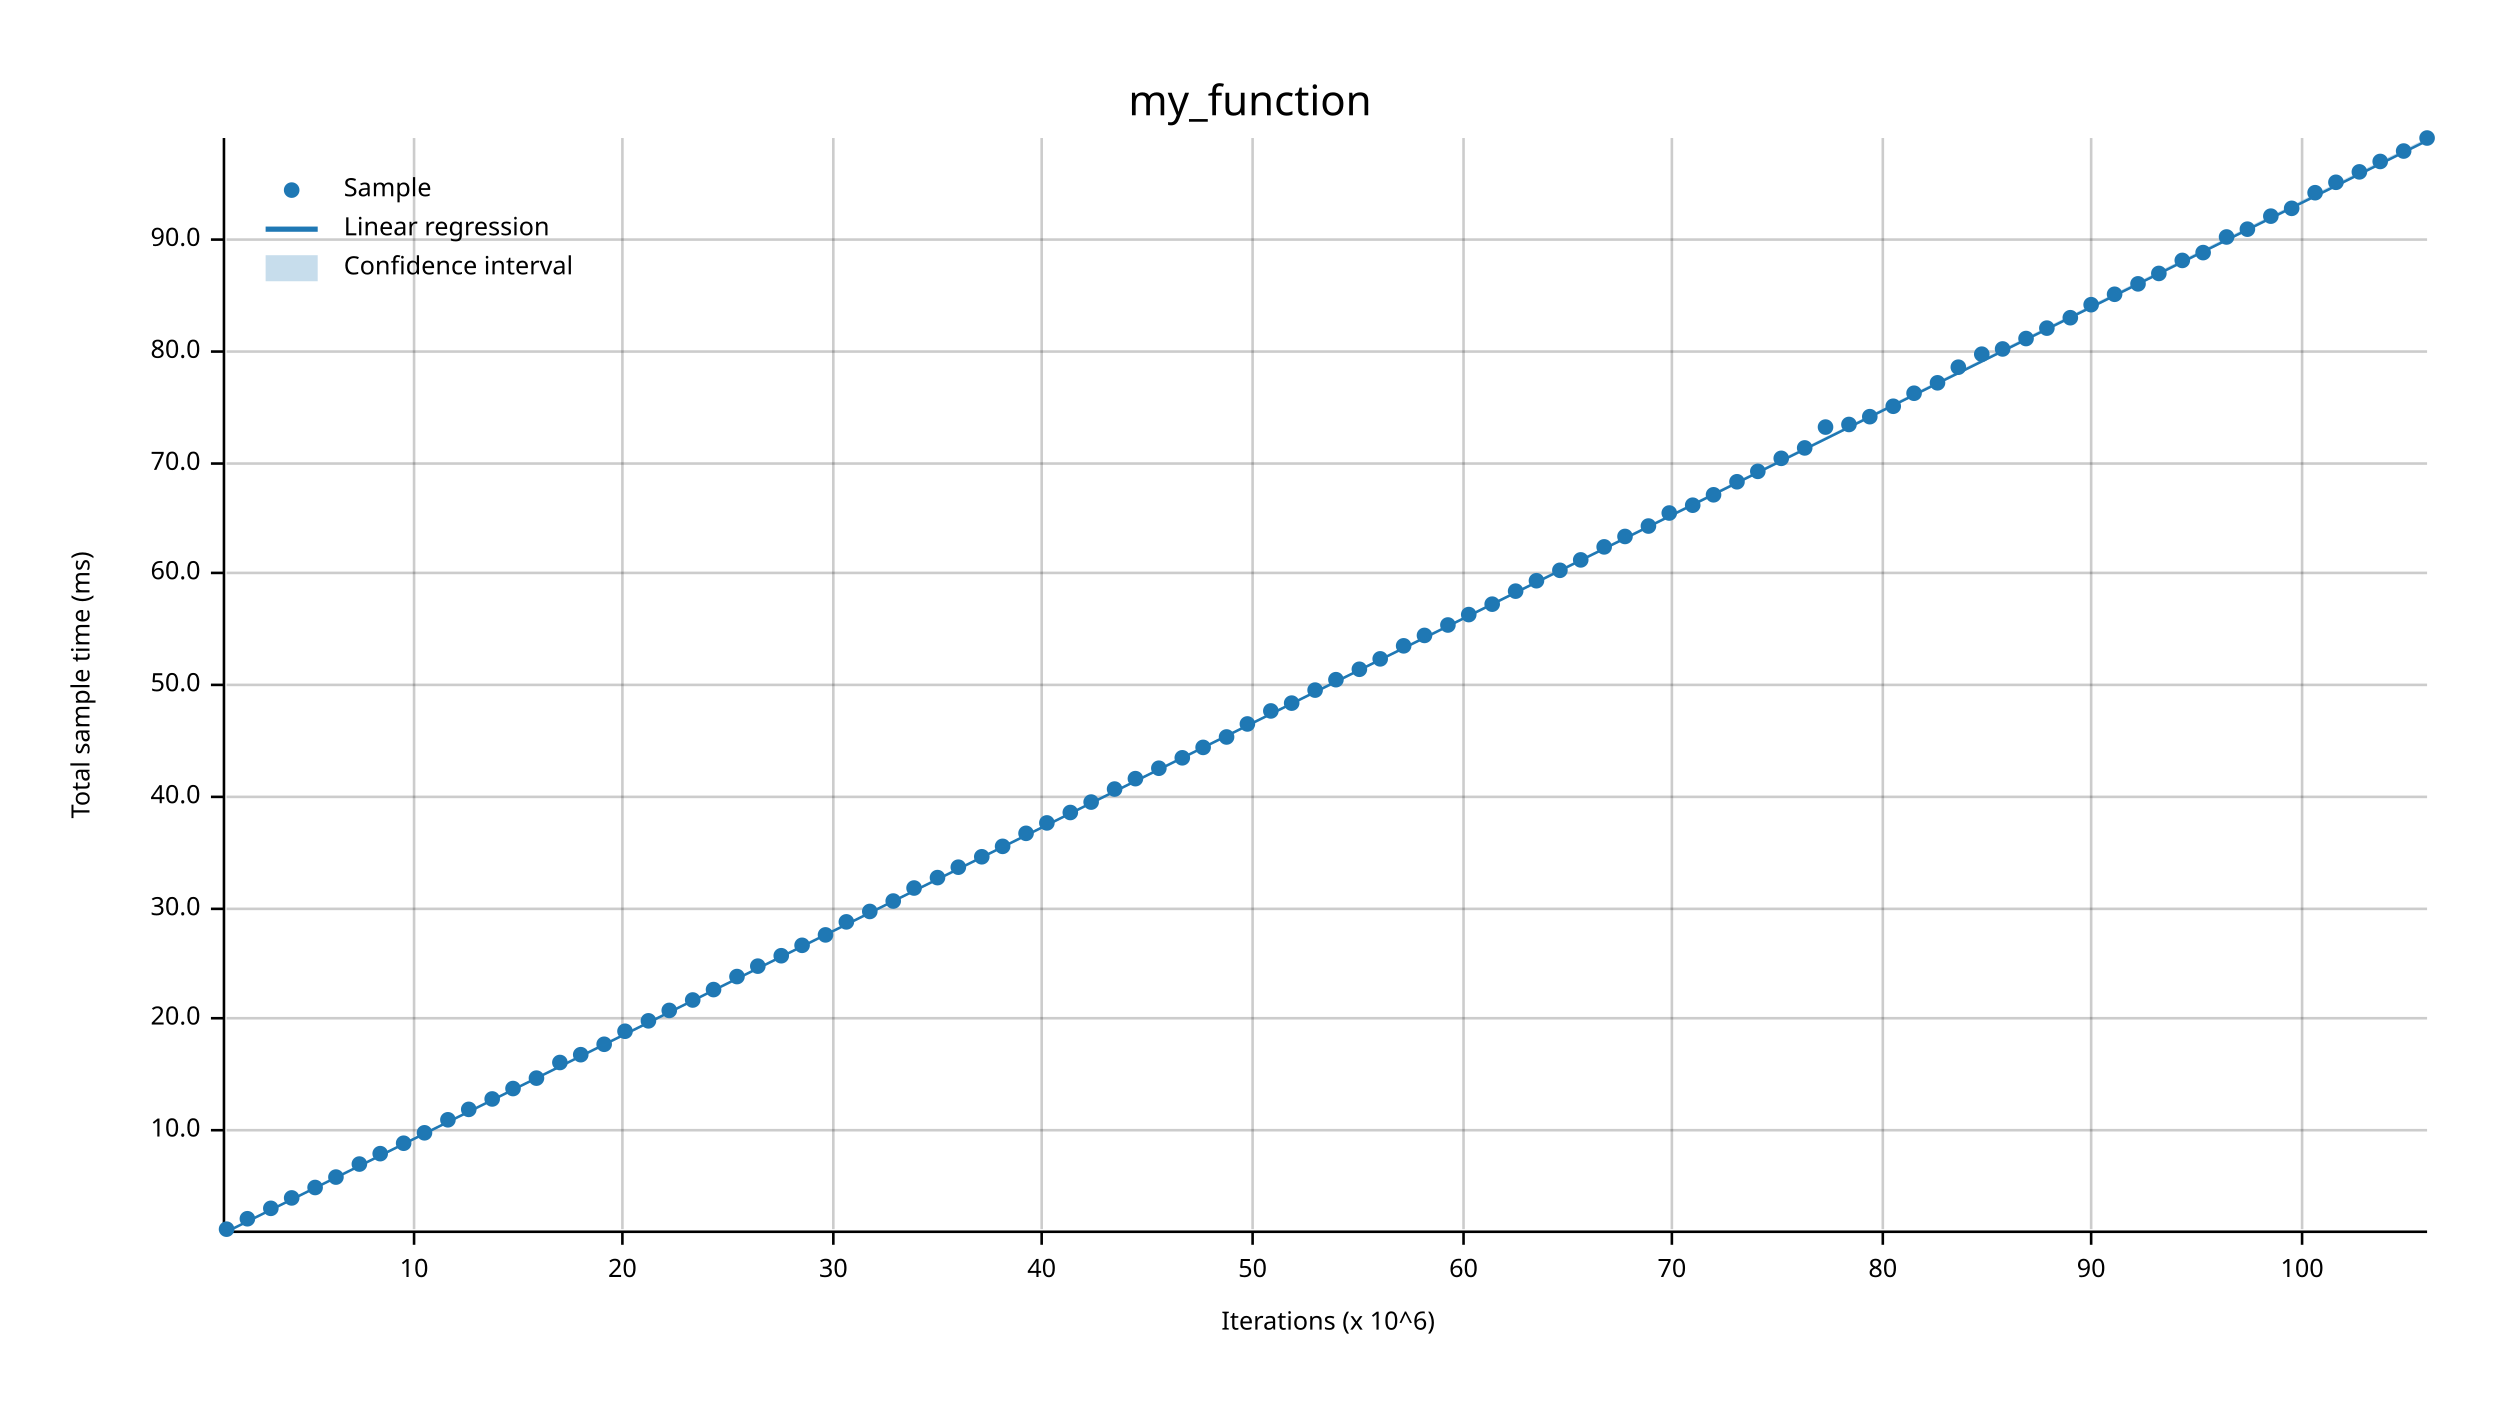
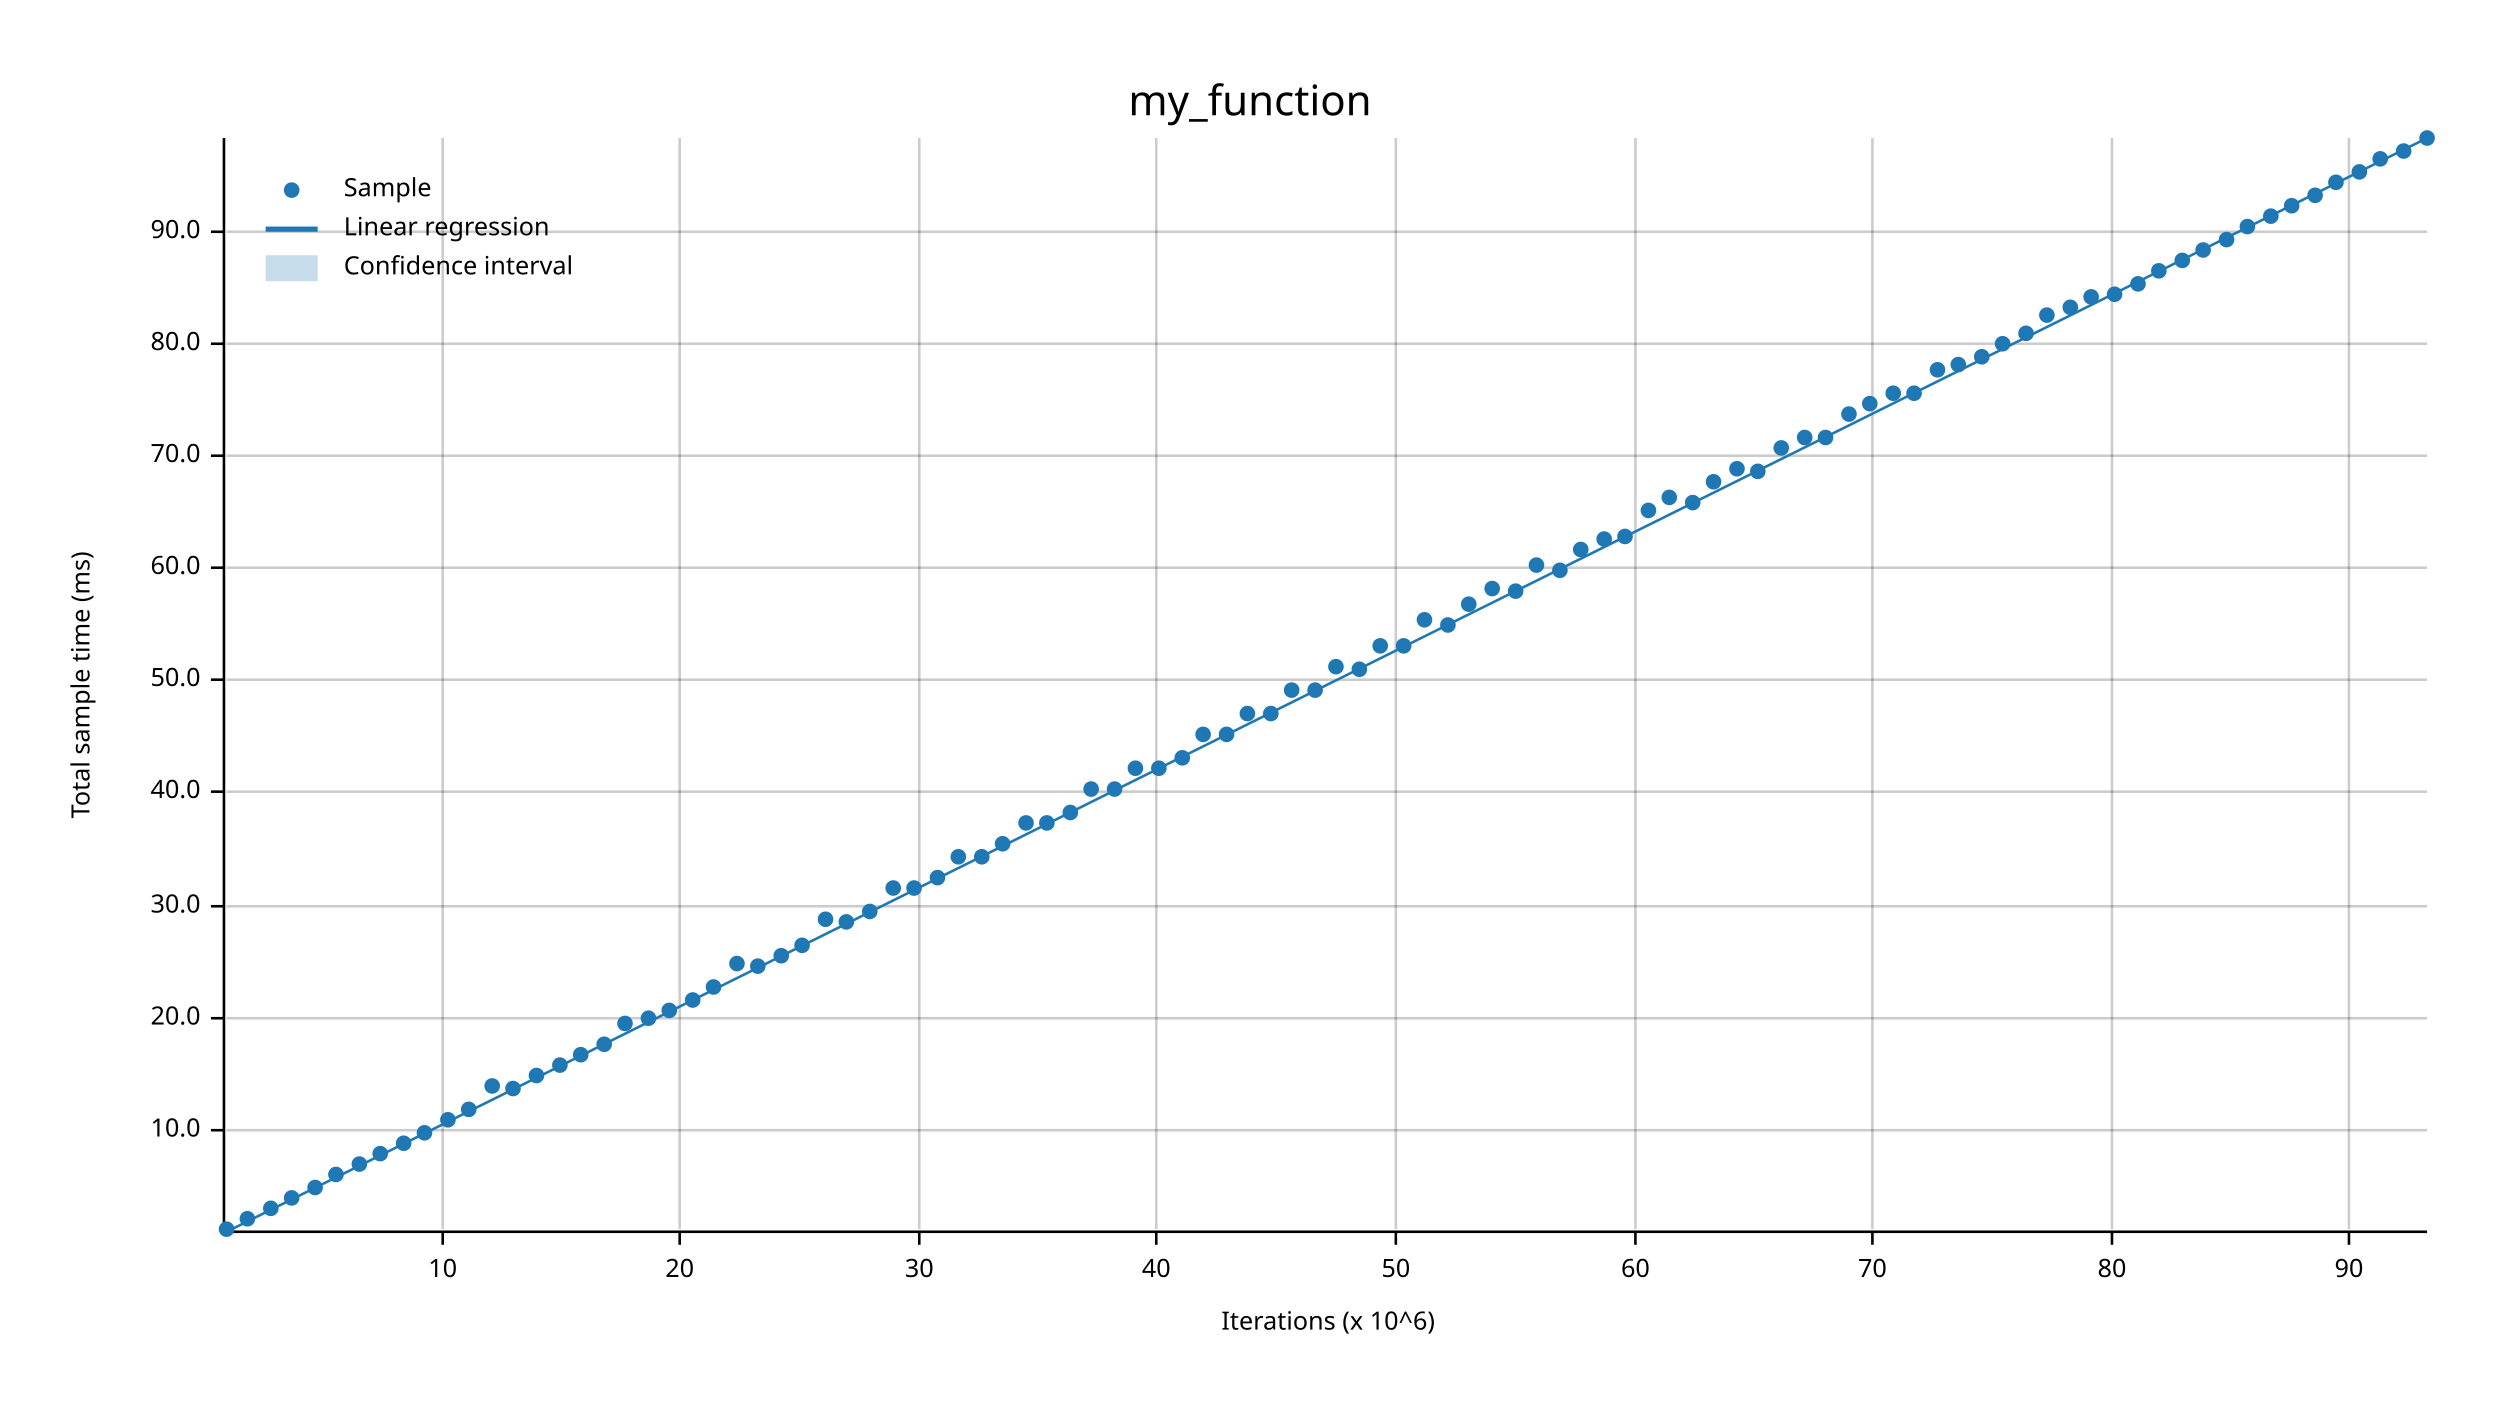
<svg xmlns="http://www.w3.org/2000/svg" width="960" height="540" viewBox="0 0 960 540">
  <text x="480" y="32" dy="0.76em" text-anchor="middle" font-family="sans-serif" font-size="16.129" opacity="1" fill="#000000">
my_function
</text>
  <text x="27" y="263" dy="0.76em" text-anchor="middle" font-family="sans-serif" font-size="9.677" opacity="1" fill="#000000" transform="rotate(270, 27, 263)">
Total sample time (ms)
</text>
  <text x="510" y="513" dy="-0.5ex" text-anchor="middle" font-family="sans-serif" font-size="9.677" opacity="1" fill="#000000">
Iterations (x 10^6)
</text>
-   <line opacity="0.2" stroke="#000000" stroke-width="1" x1="159" y1="472" x2="159" y2="53" />
-   <line opacity="0.2" stroke="#000000" stroke-width="1" x1="239" y1="472" x2="239" y2="53" />
-   <line opacity="0.2" stroke="#000000" stroke-width="1" x1="320" y1="472" x2="320" y2="53" />
-   <line opacity="0.2" stroke="#000000" stroke-width="1" x1="400" y1="472" x2="400" y2="53" />
-   <line opacity="0.2" stroke="#000000" stroke-width="1" x1="481" y1="472" x2="481" y2="53" />
-   <line opacity="0.2" stroke="#000000" stroke-width="1" x1="562" y1="472" x2="562" y2="53" />
-   <line opacity="0.2" stroke="#000000" stroke-width="1" x1="642" y1="472" x2="642" y2="53" />
-   <line opacity="0.2" stroke="#000000" stroke-width="1" x1="723" y1="472" x2="723" y2="53" />
-   <line opacity="0.2" stroke="#000000" stroke-width="1" x1="803" y1="472" x2="803" y2="53" />
-   <line opacity="0.2" stroke="#000000" stroke-width="1" x1="884" y1="472" x2="884" y2="53" />
+   <line opacity="0.2" stroke="#000000" stroke-width="1" x1="170" y1="472" x2="170" y2="53" />
+   <line opacity="0.2" stroke="#000000" stroke-width="1" x1="261" y1="472" x2="261" y2="53" />
+   <line opacity="0.2" stroke="#000000" stroke-width="1" x1="353" y1="472" x2="353" y2="53" />
+   <line opacity="0.2" stroke="#000000" stroke-width="1" x1="444" y1="472" x2="444" y2="53" />
+   <line opacity="0.2" stroke="#000000" stroke-width="1" x1="536" y1="472" x2="536" y2="53" />
+   <line opacity="0.2" stroke="#000000" stroke-width="1" x1="628" y1="472" x2="628" y2="53" />
+   <line opacity="0.2" stroke="#000000" stroke-width="1" x1="719" y1="472" x2="719" y2="53" />
+   <line opacity="0.2" stroke="#000000" stroke-width="1" x1="811" y1="472" x2="811" y2="53" />
+   <line opacity="0.2" stroke="#000000" stroke-width="1" x1="902" y1="472" x2="902" y2="53" />
  <line opacity="0.2" stroke="#000000" stroke-width="1" x1="87" y1="434" x2="932" y2="434" />
  <line opacity="0.2" stroke="#000000" stroke-width="1" x1="87" y1="391" x2="932" y2="391" />
-   <line opacity="0.2" stroke="#000000" stroke-width="1" x1="87" y1="349" x2="932" y2="349" />
-   <line opacity="0.2" stroke="#000000" stroke-width="1" x1="87" y1="306" x2="932" y2="306" />
-   <line opacity="0.2" stroke="#000000" stroke-width="1" x1="87" y1="263" x2="932" y2="263" />
-   <line opacity="0.2" stroke="#000000" stroke-width="1" x1="87" y1="220" x2="932" y2="220" />
-   <line opacity="0.2" stroke="#000000" stroke-width="1" x1="87" y1="178" x2="932" y2="178" />
-   <line opacity="0.2" stroke="#000000" stroke-width="1" x1="87" y1="135" x2="932" y2="135" />
-   <line opacity="0.2" stroke="#000000" stroke-width="1" x1="87" y1="92" x2="932" y2="92" />
+   <line opacity="0.2" stroke="#000000" stroke-width="1" x1="87" y1="348" x2="932" y2="348" />
+   <line opacity="0.2" stroke="#000000" stroke-width="1" x1="87" y1="304" x2="932" y2="304" />
+   <line opacity="0.2" stroke="#000000" stroke-width="1" x1="87" y1="261" x2="932" y2="261" />
+   <line opacity="0.2" stroke="#000000" stroke-width="1" x1="87" y1="218" x2="932" y2="218" />
+   <line opacity="0.2" stroke="#000000" stroke-width="1" x1="87" y1="175" x2="932" y2="175" />
+   <line opacity="0.2" stroke="#000000" stroke-width="1" x1="87" y1="132" x2="932" y2="132" />
+   <line opacity="0.2" stroke="#000000" stroke-width="1" x1="87" y1="89" x2="932" y2="89" />
  <polyline fill="none" opacity="1" stroke="#000000" stroke-width="1" points="86,53 86,472 " />
  <text x="77" y="434" dy="0.5ex" text-anchor="end" font-family="sans-serif" font-size="9.677" opacity="1" fill="#000000">
10.0
</text>
  <polyline fill="none" opacity="1" stroke="#000000" stroke-width="1" points="81,434 86,434 " />
  <text x="77" y="391" dy="0.5ex" text-anchor="end" font-family="sans-serif" font-size="9.677" opacity="1" fill="#000000">
20.0
</text>
  <polyline fill="none" opacity="1" stroke="#000000" stroke-width="1" points="81,391 86,391 " />
-   <text x="77" y="349" dy="0.5ex" text-anchor="end" font-family="sans-serif" font-size="9.677" opacity="1" fill="#000000">
+   <text x="77" y="348" dy="0.5ex" text-anchor="end" font-family="sans-serif" font-size="9.677" opacity="1" fill="#000000">
30.0
</text>
-   <polyline fill="none" opacity="1" stroke="#000000" stroke-width="1" points="81,349 86,349 " />
-   <text x="77" y="306" dy="0.5ex" text-anchor="end" font-family="sans-serif" font-size="9.677" opacity="1" fill="#000000">
+   <polyline fill="none" opacity="1" stroke="#000000" stroke-width="1" points="81,348 86,348 " />
+   <text x="77" y="304" dy="0.5ex" text-anchor="end" font-family="sans-serif" font-size="9.677" opacity="1" fill="#000000">
40.0
</text>
-   <polyline fill="none" opacity="1" stroke="#000000" stroke-width="1" points="81,306 86,306 " />
-   <text x="77" y="263" dy="0.5ex" text-anchor="end" font-family="sans-serif" font-size="9.677" opacity="1" fill="#000000">
+   <polyline fill="none" opacity="1" stroke="#000000" stroke-width="1" points="81,304 86,304 " />
+   <text x="77" y="261" dy="0.5ex" text-anchor="end" font-family="sans-serif" font-size="9.677" opacity="1" fill="#000000">
50.0
</text>
-   <polyline fill="none" opacity="1" stroke="#000000" stroke-width="1" points="81,263 86,263 " />
-   <text x="77" y="220" dy="0.5ex" text-anchor="end" font-family="sans-serif" font-size="9.677" opacity="1" fill="#000000">
+   <polyline fill="none" opacity="1" stroke="#000000" stroke-width="1" points="81,261 86,261 " />
+   <text x="77" y="218" dy="0.5ex" text-anchor="end" font-family="sans-serif" font-size="9.677" opacity="1" fill="#000000">
60.0
</text>
-   <polyline fill="none" opacity="1" stroke="#000000" stroke-width="1" points="81,220 86,220 " />
-   <text x="77" y="178" dy="0.5ex" text-anchor="end" font-family="sans-serif" font-size="9.677" opacity="1" fill="#000000">
+   <polyline fill="none" opacity="1" stroke="#000000" stroke-width="1" points="81,218 86,218 " />
+   <text x="77" y="175" dy="0.5ex" text-anchor="end" font-family="sans-serif" font-size="9.677" opacity="1" fill="#000000">
70.0
</text>
-   <polyline fill="none" opacity="1" stroke="#000000" stroke-width="1" points="81,178 86,178 " />
-   <text x="77" y="135" dy="0.5ex" text-anchor="end" font-family="sans-serif" font-size="9.677" opacity="1" fill="#000000">
+   <polyline fill="none" opacity="1" stroke="#000000" stroke-width="1" points="81,175 86,175 " />
+   <text x="77" y="132" dy="0.5ex" text-anchor="end" font-family="sans-serif" font-size="9.677" opacity="1" fill="#000000">
80.0
</text>
-   <polyline fill="none" opacity="1" stroke="#000000" stroke-width="1" points="81,135 86,135 " />
-   <text x="77" y="92" dy="0.5ex" text-anchor="end" font-family="sans-serif" font-size="9.677" opacity="1" fill="#000000">
+   <polyline fill="none" opacity="1" stroke="#000000" stroke-width="1" points="81,132 86,132 " />
+   <text x="77" y="89" dy="0.5ex" text-anchor="end" font-family="sans-serif" font-size="9.677" opacity="1" fill="#000000">
90.0
</text>
-   <polyline fill="none" opacity="1" stroke="#000000" stroke-width="1" points="81,92 86,92 " />
+   <polyline fill="none" opacity="1" stroke="#000000" stroke-width="1" points="81,89 86,89 " />
  <polyline fill="none" opacity="1" stroke="#000000" stroke-width="1" points="87,473 932,473 " />
-   <text x="159" y="483" dy="0.76em" text-anchor="middle" font-family="sans-serif" font-size="9.677" opacity="1" fill="#000000">
+   <text x="170" y="483" dy="0.76em" text-anchor="middle" font-family="sans-serif" font-size="9.677" opacity="1" fill="#000000">
10
</text>
-   <polyline fill="none" opacity="1" stroke="#000000" stroke-width="1" points="159,473 159,478 " />
-   <text x="239" y="483" dy="0.76em" text-anchor="middle" font-family="sans-serif" font-size="9.677" opacity="1" fill="#000000">
+   <polyline fill="none" opacity="1" stroke="#000000" stroke-width="1" points="170,473 170,478 " />
+   <text x="261" y="483" dy="0.76em" text-anchor="middle" font-family="sans-serif" font-size="9.677" opacity="1" fill="#000000">
20
</text>
-   <polyline fill="none" opacity="1" stroke="#000000" stroke-width="1" points="239,473 239,478 " />
-   <text x="320" y="483" dy="0.76em" text-anchor="middle" font-family="sans-serif" font-size="9.677" opacity="1" fill="#000000">
+   <polyline fill="none" opacity="1" stroke="#000000" stroke-width="1" points="261,473 261,478 " />
+   <text x="353" y="483" dy="0.76em" text-anchor="middle" font-family="sans-serif" font-size="9.677" opacity="1" fill="#000000">
30
</text>
-   <polyline fill="none" opacity="1" stroke="#000000" stroke-width="1" points="320,473 320,478 " />
-   <text x="400" y="483" dy="0.76em" text-anchor="middle" font-family="sans-serif" font-size="9.677" opacity="1" fill="#000000">
+   <polyline fill="none" opacity="1" stroke="#000000" stroke-width="1" points="353,473 353,478 " />
+   <text x="444" y="483" dy="0.76em" text-anchor="middle" font-family="sans-serif" font-size="9.677" opacity="1" fill="#000000">
40
</text>
-   <polyline fill="none" opacity="1" stroke="#000000" stroke-width="1" points="400,473 400,478 " />
-   <text x="481" y="483" dy="0.76em" text-anchor="middle" font-family="sans-serif" font-size="9.677" opacity="1" fill="#000000">
+   <polyline fill="none" opacity="1" stroke="#000000" stroke-width="1" points="444,473 444,478 " />
+   <text x="536" y="483" dy="0.76em" text-anchor="middle" font-family="sans-serif" font-size="9.677" opacity="1" fill="#000000">
50
</text>
-   <polyline fill="none" opacity="1" stroke="#000000" stroke-width="1" points="481,473 481,478 " />
-   <text x="562" y="483" dy="0.76em" text-anchor="middle" font-family="sans-serif" font-size="9.677" opacity="1" fill="#000000">
+   <polyline fill="none" opacity="1" stroke="#000000" stroke-width="1" points="536,473 536,478 " />
+   <text x="628" y="483" dy="0.76em" text-anchor="middle" font-family="sans-serif" font-size="9.677" opacity="1" fill="#000000">
60
</text>
-   <polyline fill="none" opacity="1" stroke="#000000" stroke-width="1" points="562,473 562,478 " />
-   <text x="642" y="483" dy="0.76em" text-anchor="middle" font-family="sans-serif" font-size="9.677" opacity="1" fill="#000000">
+   <polyline fill="none" opacity="1" stroke="#000000" stroke-width="1" points="628,473 628,478 " />
+   <text x="719" y="483" dy="0.76em" text-anchor="middle" font-family="sans-serif" font-size="9.677" opacity="1" fill="#000000">
70
</text>
-   <polyline fill="none" opacity="1" stroke="#000000" stroke-width="1" points="642,473 642,478 " />
-   <text x="723" y="483" dy="0.76em" text-anchor="middle" font-family="sans-serif" font-size="9.677" opacity="1" fill="#000000">
+   <polyline fill="none" opacity="1" stroke="#000000" stroke-width="1" points="719,473 719,478 " />
+   <text x="811" y="483" dy="0.76em" text-anchor="middle" font-family="sans-serif" font-size="9.677" opacity="1" fill="#000000">
80
</text>
-   <polyline fill="none" opacity="1" stroke="#000000" stroke-width="1" points="723,473 723,478 " />
-   <text x="803" y="483" dy="0.76em" text-anchor="middle" font-family="sans-serif" font-size="9.677" opacity="1" fill="#000000">
+   <polyline fill="none" opacity="1" stroke="#000000" stroke-width="1" points="811,473 811,478 " />
+   <text x="902" y="483" dy="0.76em" text-anchor="middle" font-family="sans-serif" font-size="9.677" opacity="1" fill="#000000">
90
</text>
-   <polyline fill="none" opacity="1" stroke="#000000" stroke-width="1" points="803,473 803,478 " />
-   <text x="884" y="483" dy="0.76em" text-anchor="middle" font-family="sans-serif" font-size="9.677" opacity="1" fill="#000000">
- 100
- </text>
-   <polyline fill="none" opacity="1" stroke="#000000" stroke-width="1" points="884,473 884,478 " />
+   <polyline fill="none" opacity="1" stroke="#000000" stroke-width="1" points="902,473 902,478 " />
  <circle cx="87" cy="472" r="3" opacity="1" fill="#1F78B4" stroke="none" stroke-width="1" />
  <circle cx="95" cy="468" r="3" opacity="1" fill="#1F78B4" stroke="none" stroke-width="1" />
  <circle cx="104" cy="464" r="3" opacity="1" fill="#1F78B4" stroke="none" stroke-width="1" />
  <circle cx="112" cy="460" r="3" opacity="1" fill="#1F78B4" stroke="none" stroke-width="1" />
  <circle cx="121" cy="456" r="3" opacity="1" fill="#1F78B4" stroke="none" stroke-width="1" />
-   <circle cx="129" cy="452" r="3" opacity="1" fill="#1F78B4" stroke="none" stroke-width="1" />
+   <circle cx="129" cy="451" r="3" opacity="1" fill="#1F78B4" stroke="none" stroke-width="1" />
  <circle cx="138" cy="447" r="3" opacity="1" fill="#1F78B4" stroke="none" stroke-width="1" />
  <circle cx="146" cy="443" r="3" opacity="1" fill="#1F78B4" stroke="none" stroke-width="1" />
  <circle cx="155" cy="439" r="3" opacity="1" fill="#1F78B4" stroke="none" stroke-width="1" />
  <circle cx="163" cy="435" r="3" opacity="1" fill="#1F78B4" stroke="none" stroke-width="1" />
  <circle cx="172" cy="430" r="3" opacity="1" fill="#1F78B4" stroke="none" stroke-width="1" />
  <circle cx="180" cy="426" r="3" opacity="1" fill="#1F78B4" stroke="none" stroke-width="1" />
-   <circle cx="189" cy="422" r="3" opacity="1" fill="#1F78B4" stroke="none" stroke-width="1" />
+   <circle cx="189" cy="417" r="3" opacity="1" fill="#1F78B4" stroke="none" stroke-width="1" />
  <circle cx="197" cy="418" r="3" opacity="1" fill="#1F78B4" stroke="none" stroke-width="1" />
-   <circle cx="206" cy="414" r="3" opacity="1" fill="#1F78B4" stroke="none" stroke-width="1" />
-   <circle cx="215" cy="408" r="3" opacity="1" fill="#1F78B4" stroke="none" stroke-width="1" />
+   <circle cx="206" cy="413" r="3" opacity="1" fill="#1F78B4" stroke="none" stroke-width="1" />
+   <circle cx="215" cy="409" r="3" opacity="1" fill="#1F78B4" stroke="none" stroke-width="1" />
  <circle cx="223" cy="405" r="3" opacity="1" fill="#1F78B4" stroke="none" stroke-width="1" />
  <circle cx="232" cy="401" r="3" opacity="1" fill="#1F78B4" stroke="none" stroke-width="1" />
-   <circle cx="240" cy="396" r="3" opacity="1" fill="#1F78B4" stroke="none" stroke-width="1" />
-   <circle cx="249" cy="392" r="3" opacity="1" fill="#1F78B4" stroke="none" stroke-width="1" />
+   <circle cx="240" cy="393" r="3" opacity="1" fill="#1F78B4" stroke="none" stroke-width="1" />
+   <circle cx="249" cy="391" r="3" opacity="1" fill="#1F78B4" stroke="none" stroke-width="1" />
  <circle cx="257" cy="388" r="3" opacity="1" fill="#1F78B4" stroke="none" stroke-width="1" />
  <circle cx="266" cy="384" r="3" opacity="1" fill="#1F78B4" stroke="none" stroke-width="1" />
-   <circle cx="274" cy="380" r="3" opacity="1" fill="#1F78B4" stroke="none" stroke-width="1" />
-   <circle cx="283" cy="375" r="3" opacity="1" fill="#1F78B4" stroke="none" stroke-width="1" />
+   <circle cx="274" cy="379" r="3" opacity="1" fill="#1F78B4" stroke="none" stroke-width="1" />
+   <circle cx="283" cy="370" r="3" opacity="1" fill="#1F78B4" stroke="none" stroke-width="1" />
  <circle cx="291" cy="371" r="3" opacity="1" fill="#1F78B4" stroke="none" stroke-width="1" />
  <circle cx="300" cy="367" r="3" opacity="1" fill="#1F78B4" stroke="none" stroke-width="1" />
  <circle cx="308" cy="363" r="3" opacity="1" fill="#1F78B4" stroke="none" stroke-width="1" />
-   <circle cx="317" cy="359" r="3" opacity="1" fill="#1F78B4" stroke="none" stroke-width="1" />
+   <circle cx="317" cy="353" r="3" opacity="1" fill="#1F78B4" stroke="none" stroke-width="1" />
  <circle cx="325" cy="354" r="3" opacity="1" fill="#1F78B4" stroke="none" stroke-width="1" />
  <circle cx="334" cy="350" r="3" opacity="1" fill="#1F78B4" stroke="none" stroke-width="1" />
-   <circle cx="343" cy="346" r="3" opacity="1" fill="#1F78B4" stroke="none" stroke-width="1" />
+   <circle cx="343" cy="341" r="3" opacity="1" fill="#1F78B4" stroke="none" stroke-width="1" />
  <circle cx="351" cy="341" r="3" opacity="1" fill="#1F78B4" stroke="none" stroke-width="1" />
  <circle cx="360" cy="337" r="3" opacity="1" fill="#1F78B4" stroke="none" stroke-width="1" />
-   <circle cx="368" cy="333" r="3" opacity="1" fill="#1F78B4" stroke="none" stroke-width="1" />
+   <circle cx="368" cy="329" r="3" opacity="1" fill="#1F78B4" stroke="none" stroke-width="1" />
  <circle cx="377" cy="329" r="3" opacity="1" fill="#1F78B4" stroke="none" stroke-width="1" />
-   <circle cx="385" cy="325" r="3" opacity="1" fill="#1F78B4" stroke="none" stroke-width="1" />
-   <circle cx="394" cy="320" r="3" opacity="1" fill="#1F78B4" stroke="none" stroke-width="1" />
+   <circle cx="385" cy="324" r="3" opacity="1" fill="#1F78B4" stroke="none" stroke-width="1" />
+   <circle cx="394" cy="316" r="3" opacity="1" fill="#1F78B4" stroke="none" stroke-width="1" />
  <circle cx="402" cy="316" r="3" opacity="1" fill="#1F78B4" stroke="none" stroke-width="1" />
  <circle cx="411" cy="312" r="3" opacity="1" fill="#1F78B4" stroke="none" stroke-width="1" />
-   <circle cx="419" cy="308" r="3" opacity="1" fill="#1F78B4" stroke="none" stroke-width="1" />
+   <circle cx="419" cy="303" r="3" opacity="1" fill="#1F78B4" stroke="none" stroke-width="1" />
  <circle cx="428" cy="303" r="3" opacity="1" fill="#1F78B4" stroke="none" stroke-width="1" />
-   <circle cx="436" cy="299" r="3" opacity="1" fill="#1F78B4" stroke="none" stroke-width="1" />
+   <circle cx="436" cy="295" r="3" opacity="1" fill="#1F78B4" stroke="none" stroke-width="1" />
  <circle cx="445" cy="295" r="3" opacity="1" fill="#1F78B4" stroke="none" stroke-width="1" />
  <circle cx="454" cy="291" r="3" opacity="1" fill="#1F78B4" stroke="none" stroke-width="1" />
-   <circle cx="462" cy="287" r="3" opacity="1" fill="#1F78B4" stroke="none" stroke-width="1" />
-   <circle cx="471" cy="283" r="3" opacity="1" fill="#1F78B4" stroke="none" stroke-width="1" />
-   <circle cx="479" cy="278" r="3" opacity="1" fill="#1F78B4" stroke="none" stroke-width="1" />
-   <circle cx="488" cy="273" r="3" opacity="1" fill="#1F78B4" stroke="none" stroke-width="1" />
-   <circle cx="496" cy="270" r="3" opacity="1" fill="#1F78B4" stroke="none" stroke-width="1" />
+   <circle cx="462" cy="282" r="3" opacity="1" fill="#1F78B4" stroke="none" stroke-width="1" />
+   <circle cx="471" cy="282" r="3" opacity="1" fill="#1F78B4" stroke="none" stroke-width="1" />
+   <circle cx="479" cy="274" r="3" opacity="1" fill="#1F78B4" stroke="none" stroke-width="1" />
+   <circle cx="488" cy="274" r="3" opacity="1" fill="#1F78B4" stroke="none" stroke-width="1" />
+   <circle cx="496" cy="265" r="3" opacity="1" fill="#1F78B4" stroke="none" stroke-width="1" />
  <circle cx="505" cy="265" r="3" opacity="1" fill="#1F78B4" stroke="none" stroke-width="1" />
-   <circle cx="513" cy="261" r="3" opacity="1" fill="#1F78B4" stroke="none" stroke-width="1" />
+   <circle cx="513" cy="256" r="3" opacity="1" fill="#1F78B4" stroke="none" stroke-width="1" />
  <circle cx="522" cy="257" r="3" opacity="1" fill="#1F78B4" stroke="none" stroke-width="1" />
-   <circle cx="530" cy="253" r="3" opacity="1" fill="#1F78B4" stroke="none" stroke-width="1" />
+   <circle cx="530" cy="248" r="3" opacity="1" fill="#1F78B4" stroke="none" stroke-width="1" />
  <circle cx="539" cy="248" r="3" opacity="1" fill="#1F78B4" stroke="none" stroke-width="1" />
-   <circle cx="547" cy="244" r="3" opacity="1" fill="#1F78B4" stroke="none" stroke-width="1" />
+   <circle cx="547" cy="238" r="3" opacity="1" fill="#1F78B4" stroke="none" stroke-width="1" />
  <circle cx="556" cy="240" r="3" opacity="1" fill="#1F78B4" stroke="none" stroke-width="1" />
-   <circle cx="564" cy="236" r="3" opacity="1" fill="#1F78B4" stroke="none" stroke-width="1" />
-   <circle cx="573" cy="232" r="3" opacity="1" fill="#1F78B4" stroke="none" stroke-width="1" />
+   <circle cx="564" cy="232" r="3" opacity="1" fill="#1F78B4" stroke="none" stroke-width="1" />
+   <circle cx="573" cy="226" r="3" opacity="1" fill="#1F78B4" stroke="none" stroke-width="1" />
  <circle cx="582" cy="227" r="3" opacity="1" fill="#1F78B4" stroke="none" stroke-width="1" />
-   <circle cx="590" cy="223" r="3" opacity="1" fill="#1F78B4" stroke="none" stroke-width="1" />
+   <circle cx="590" cy="217" r="3" opacity="1" fill="#1F78B4" stroke="none" stroke-width="1" />
  <circle cx="599" cy="219" r="3" opacity="1" fill="#1F78B4" stroke="none" stroke-width="1" />
-   <circle cx="607" cy="215" r="3" opacity="1" fill="#1F78B4" stroke="none" stroke-width="1" />
-   <circle cx="616" cy="210" r="3" opacity="1" fill="#1F78B4" stroke="none" stroke-width="1" />
+   <circle cx="607" cy="211" r="3" opacity="1" fill="#1F78B4" stroke="none" stroke-width="1" />
+   <circle cx="616" cy="207" r="3" opacity="1" fill="#1F78B4" stroke="none" stroke-width="1" />
  <circle cx="624" cy="206" r="3" opacity="1" fill="#1F78B4" stroke="none" stroke-width="1" />
-   <circle cx="633" cy="202" r="3" opacity="1" fill="#1F78B4" stroke="none" stroke-width="1" />
-   <circle cx="641" cy="197" r="3" opacity="1" fill="#1F78B4" stroke="none" stroke-width="1" />
-   <circle cx="650" cy="194" r="3" opacity="1" fill="#1F78B4" stroke="none" stroke-width="1" />
-   <circle cx="658" cy="190" r="3" opacity="1" fill="#1F78B4" stroke="none" stroke-width="1" />
-   <circle cx="667" cy="185" r="3" opacity="1" fill="#1F78B4" stroke="none" stroke-width="1" />
+   <circle cx="633" cy="196" r="3" opacity="1" fill="#1F78B4" stroke="none" stroke-width="1" />
+   <circle cx="641" cy="191" r="3" opacity="1" fill="#1F78B4" stroke="none" stroke-width="1" />
+   <circle cx="650" cy="193" r="3" opacity="1" fill="#1F78B4" stroke="none" stroke-width="1" />
+   <circle cx="658" cy="185" r="3" opacity="1" fill="#1F78B4" stroke="none" stroke-width="1" />
+   <circle cx="667" cy="180" r="3" opacity="1" fill="#1F78B4" stroke="none" stroke-width="1" />
  <circle cx="675" cy="181" r="3" opacity="1" fill="#1F78B4" stroke="none" stroke-width="1" />
-   <circle cx="684" cy="176" r="3" opacity="1" fill="#1F78B4" stroke="none" stroke-width="1" />
-   <circle cx="693" cy="172" r="3" opacity="1" fill="#1F78B4" stroke="none" stroke-width="1" />
-   <circle cx="701" cy="164" r="3" opacity="1" fill="#1F78B4" stroke="none" stroke-width="1" />
-   <circle cx="710" cy="163" r="3" opacity="1" fill="#1F78B4" stroke="none" stroke-width="1" />
-   <circle cx="718" cy="160" r="3" opacity="1" fill="#1F78B4" stroke="none" stroke-width="1" />
-   <circle cx="727" cy="156" r="3" opacity="1" fill="#1F78B4" stroke="none" stroke-width="1" />
+   <circle cx="684" cy="172" r="3" opacity="1" fill="#1F78B4" stroke="none" stroke-width="1" />
+   <circle cx="693" cy="168" r="3" opacity="1" fill="#1F78B4" stroke="none" stroke-width="1" />
+   <circle cx="701" cy="168" r="3" opacity="1" fill="#1F78B4" stroke="none" stroke-width="1" />
+   <circle cx="710" cy="159" r="3" opacity="1" fill="#1F78B4" stroke="none" stroke-width="1" />
+   <circle cx="718" cy="155" r="3" opacity="1" fill="#1F78B4" stroke="none" stroke-width="1" />
+   <circle cx="727" cy="151" r="3" opacity="1" fill="#1F78B4" stroke="none" stroke-width="1" />
  <circle cx="735" cy="151" r="3" opacity="1" fill="#1F78B4" stroke="none" stroke-width="1" />
-   <circle cx="744" cy="147" r="3" opacity="1" fill="#1F78B4" stroke="none" stroke-width="1" />
-   <circle cx="752" cy="141" r="3" opacity="1" fill="#1F78B4" stroke="none" stroke-width="1" />
-   <circle cx="761" cy="136" r="3" opacity="1" fill="#1F78B4" stroke="none" stroke-width="1" />
-   <circle cx="769" cy="134" r="3" opacity="1" fill="#1F78B4" stroke="none" stroke-width="1" />
-   <circle cx="778" cy="130" r="3" opacity="1" fill="#1F78B4" stroke="none" stroke-width="1" />
-   <circle cx="786" cy="126" r="3" opacity="1" fill="#1F78B4" stroke="none" stroke-width="1" />
-   <circle cx="795" cy="122" r="3" opacity="1" fill="#1F78B4" stroke="none" stroke-width="1" />
-   <circle cx="803" cy="117" r="3" opacity="1" fill="#1F78B4" stroke="none" stroke-width="1" />
+   <circle cx="744" cy="142" r="3" opacity="1" fill="#1F78B4" stroke="none" stroke-width="1" />
+   <circle cx="752" cy="140" r="3" opacity="1" fill="#1F78B4" stroke="none" stroke-width="1" />
+   <circle cx="761" cy="137" r="3" opacity="1" fill="#1F78B4" stroke="none" stroke-width="1" />
+   <circle cx="769" cy="132" r="3" opacity="1" fill="#1F78B4" stroke="none" stroke-width="1" />
+   <circle cx="778" cy="128" r="3" opacity="1" fill="#1F78B4" stroke="none" stroke-width="1" />
+   <circle cx="786" cy="121" r="3" opacity="1" fill="#1F78B4" stroke="none" stroke-width="1" />
+   <circle cx="795" cy="118" r="3" opacity="1" fill="#1F78B4" stroke="none" stroke-width="1" />
+   <circle cx="803" cy="114" r="3" opacity="1" fill="#1F78B4" stroke="none" stroke-width="1" />
  <circle cx="812" cy="113" r="3" opacity="1" fill="#1F78B4" stroke="none" stroke-width="1" />
  <circle cx="821" cy="109" r="3" opacity="1" fill="#1F78B4" stroke="none" stroke-width="1" />
-   <circle cx="829" cy="105" r="3" opacity="1" fill="#1F78B4" stroke="none" stroke-width="1" />
+   <circle cx="829" cy="104" r="3" opacity="1" fill="#1F78B4" stroke="none" stroke-width="1" />
  <circle cx="838" cy="100" r="3" opacity="1" fill="#1F78B4" stroke="none" stroke-width="1" />
-   <circle cx="846" cy="97" r="3" opacity="1" fill="#1F78B4" stroke="none" stroke-width="1" />
-   <circle cx="855" cy="91" r="3" opacity="1" fill="#1F78B4" stroke="none" stroke-width="1" />
-   <circle cx="863" cy="88" r="3" opacity="1" fill="#1F78B4" stroke="none" stroke-width="1" />
+   <circle cx="846" cy="96" r="3" opacity="1" fill="#1F78B4" stroke="none" stroke-width="1" />
+   <circle cx="855" cy="92" r="3" opacity="1" fill="#1F78B4" stroke="none" stroke-width="1" />
+   <circle cx="863" cy="87" r="3" opacity="1" fill="#1F78B4" stroke="none" stroke-width="1" />
  <circle cx="872" cy="83" r="3" opacity="1" fill="#1F78B4" stroke="none" stroke-width="1" />
-   <circle cx="880" cy="80" r="3" opacity="1" fill="#1F78B4" stroke="none" stroke-width="1" />
-   <circle cx="889" cy="74" r="3" opacity="1" fill="#1F78B4" stroke="none" stroke-width="1" />
+   <circle cx="880" cy="79" r="3" opacity="1" fill="#1F78B4" stroke="none" stroke-width="1" />
+   <circle cx="889" cy="75" r="3" opacity="1" fill="#1F78B4" stroke="none" stroke-width="1" />
  <circle cx="897" cy="70" r="3" opacity="1" fill="#1F78B4" stroke="none" stroke-width="1" />
  <circle cx="906" cy="66" r="3" opacity="1" fill="#1F78B4" stroke="none" stroke-width="1" />
-   <circle cx="914" cy="62" r="3" opacity="1" fill="#1F78B4" stroke="none" stroke-width="1" />
+   <circle cx="914" cy="61" r="3" opacity="1" fill="#1F78B4" stroke="none" stroke-width="1" />
  <circle cx="923" cy="58" r="3" opacity="1" fill="#1F78B4" stroke="none" stroke-width="1" />
  <circle cx="932" cy="53" r="3" opacity="1" fill="#1F78B4" stroke="none" stroke-width="1" />
-   <polyline fill="none" opacity="1" stroke="#1F78B4" stroke-width="1" points="87,473 932,54 " />
-   <polygon opacity="0.25" fill="#1F78B4" points="87,473 932,54 932,53 " />
+   <polyline fill="none" opacity="1" stroke="#1F78B4" stroke-width="1" points="87,473 932,53 " />
+   <polygon opacity="0.25" fill="#1F78B4" points="87,473 932,53 932,53 " />
  <text x="132" y="68" dy="0.76em" text-anchor="start" font-family="sans-serif" font-size="9.677" opacity="1" fill="#000000">
Sample
</text>
  <text x="132" y="83" dy="0.76em" text-anchor="start" font-family="sans-serif" font-size="9.677" opacity="1" fill="#000000">
Linear regression
</text>
  <text x="132" y="98" dy="0.76em" text-anchor="start" font-family="sans-serif" font-size="9.677" opacity="1" fill="#000000">
Confidence interval
</text>
  <circle cx="112" cy="73" r="3" opacity="1" fill="#1F78B4" stroke="none" stroke-width="1" />
  <polyline fill="none" opacity="1" stroke="#1F78B4" stroke-width="2" points="102,88 122,88 " />
  <rect x="102" y="98" width="20" height="10" opacity="0.25" fill="#1F78B4" stroke="none" />
</svg>
